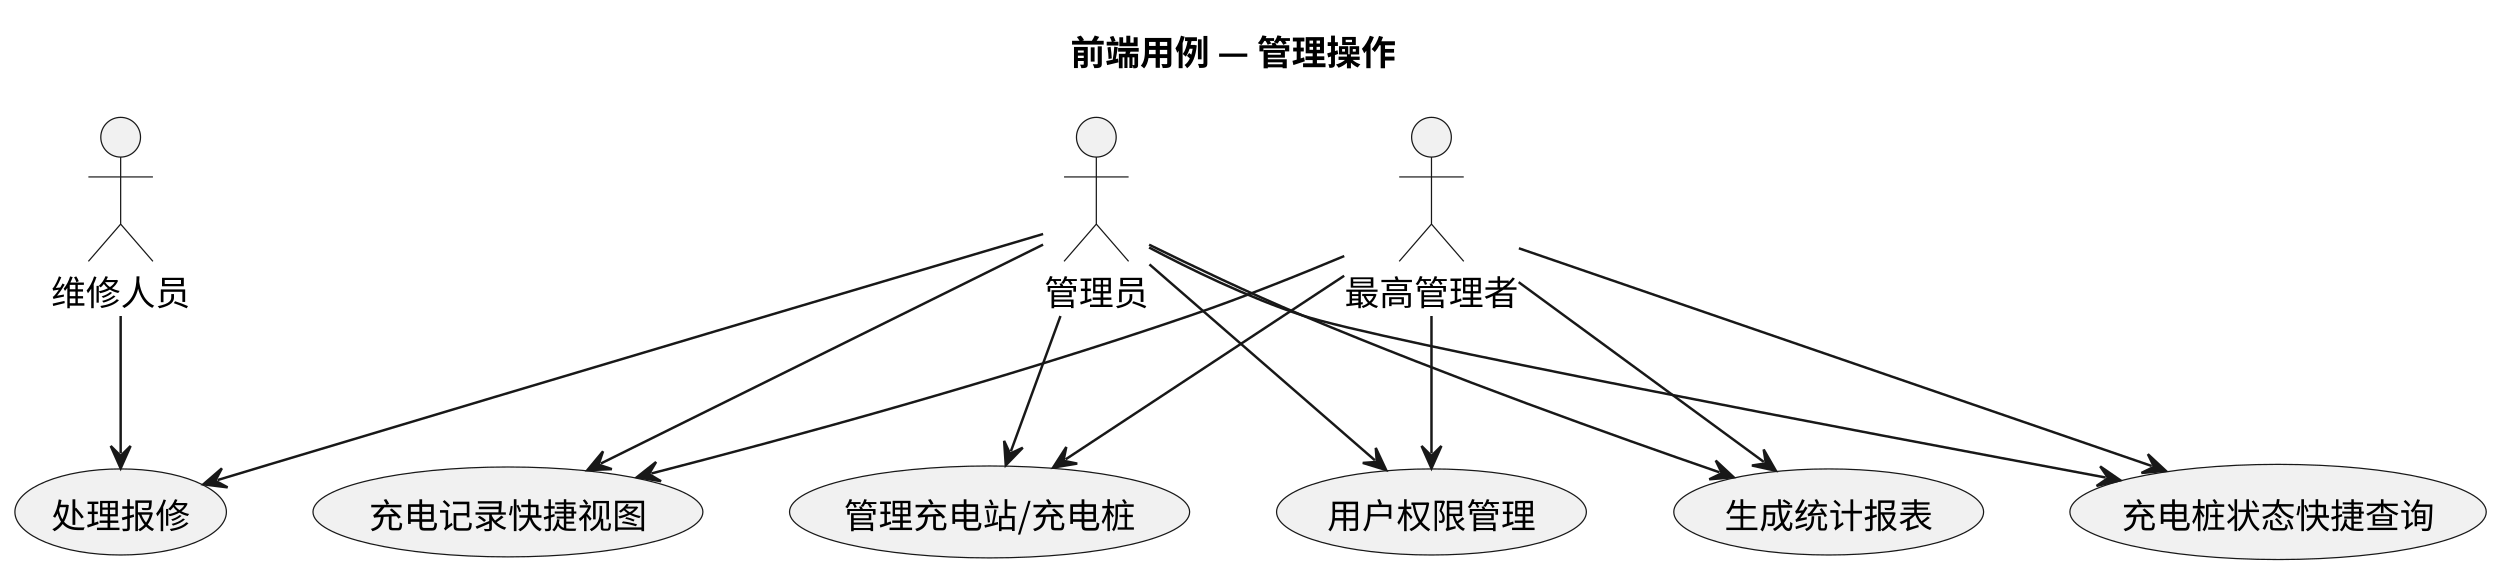
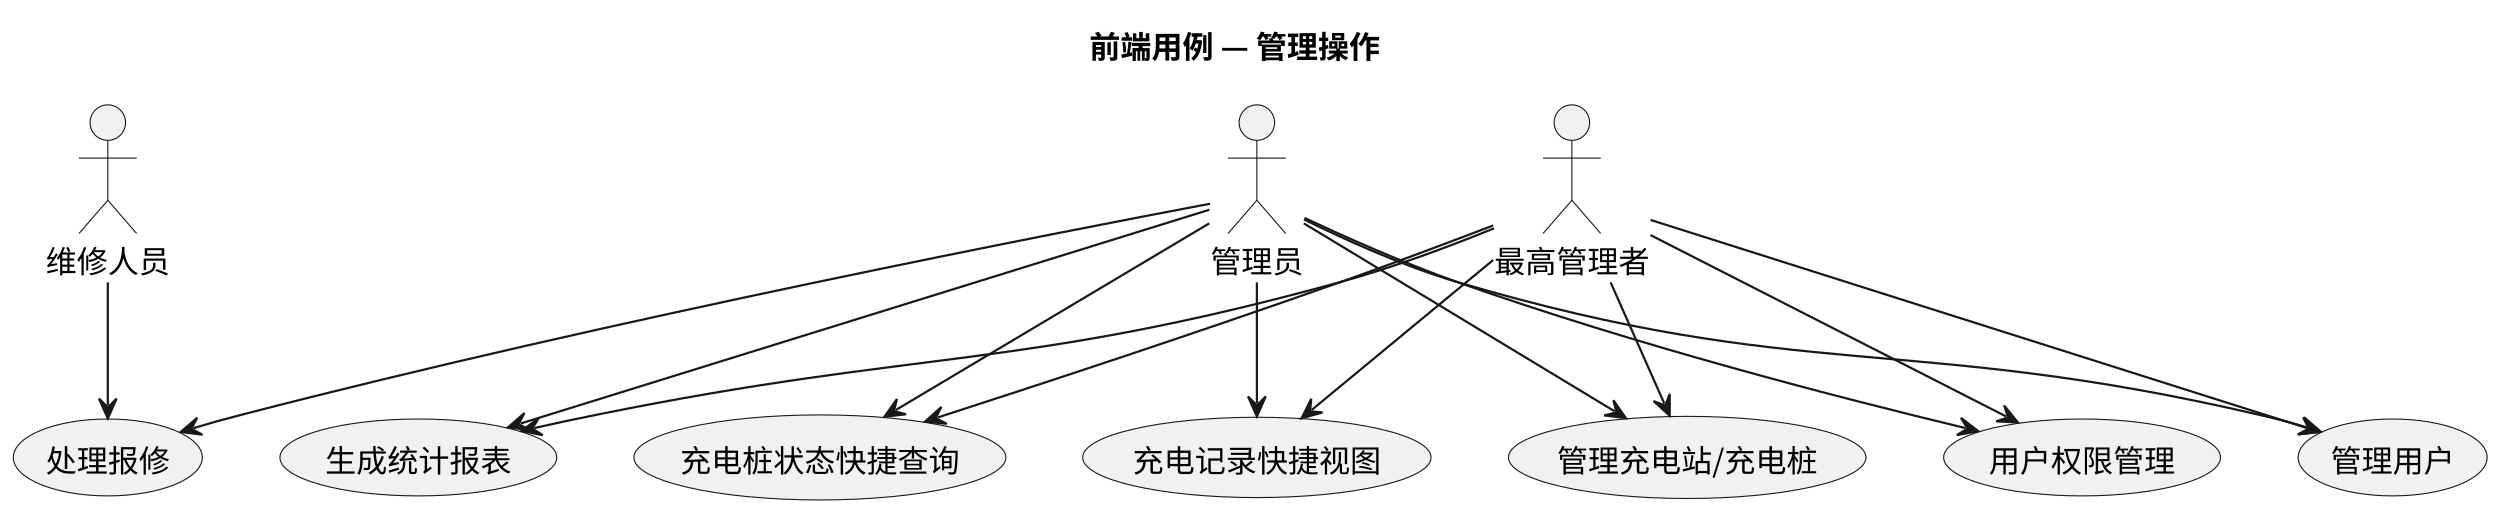
- <svg xmlns="http://www.w3.org/2000/svg" contentStyleType="text/css" data-diagram-type="DESCRIPTION" height="231px" preserveAspectRatio="none" style="width:1007px;height:231px;background:#FFFFFF;" version="1.1" viewBox="0 0 1007 231" width="1007px" zoomAndPan="magnify">
+ <svg xmlns="http://www.w3.org/2000/svg" contentStyleType="text/css" data-diagram-type="DESCRIPTION" height="231px" preserveAspectRatio="none" style="width:1127px;height:231px;background:#FFFFFF;" version="1.1" viewBox="0 0 1127 231" width="1127px" zoomAndPan="magnify">
  <defs />
  <g>
    <g class="title" data-source-line="3">
-       <text fill="#000000" font-family="Noto Sans CJK SC" font-size="14" font-weight="bold" lengthAdjust="spacing" textLength="131.067" x="431.195" y="26.24">前端用例 — 管理操作</text>
+       <text fill="#000000" font-family="Noto Sans CJK SC" font-size="14" font-weight="bold" lengthAdjust="spacing" textLength="131.067" x="491.064" y="26.24">前端用例 — 管理操作</text>
    </g>
    <g class="entity" data-entity="A" data-source-line="6" data-uid="ent0002" id="entity_A">
-       <ellipse cx="441.6" cy="55.272" fill="#F1F1F1" rx="8" ry="8" style="stroke:#181818;stroke-width:0.5;" />
-       <path d="M441.6,63.272 L441.6,90.272 M428.6,71.272 L454.6,71.272 M441.6,90.272 L428.6,105.272 M441.6,90.272 L454.6,105.272" fill="none" style="stroke:#181818;stroke-width:0.5;" />
-       <text fill="#000000" font-family="Noto Sans CJK SC" font-size="14" lengthAdjust="spacing" textLength="42" x="420.6" y="123.012">管理员</text>
+       <ellipse cx="566.6" cy="55.272" fill="#F1F1F1" rx="8" ry="8" style="stroke:#181818;stroke-width:0.5;" />
+       <path d="M566.6,63.272 L566.6,90.272 M553.6,71.272 L579.6,71.272 M566.6,90.272 L553.6,105.272 M566.6,90.272 L579.6,105.272" fill="none" style="stroke:#181818;stroke-width:0.5;" />
+       <text fill="#000000" font-family="Noto Sans CJK SC" font-size="14" lengthAdjust="spacing" textLength="42" x="545.6" y="123.012">管理员</text>
    </g>
    <g class="entity" data-entity="M" data-source-line="7" data-uid="ent0003" id="entity_M">
      <ellipse cx="48.6" cy="55.272" fill="#F1F1F1" rx="8" ry="8" style="stroke:#181818;stroke-width:0.5;" />
      <path d="M48.6,63.272 L48.6,90.272 M35.6,71.272 L61.6,71.272 M48.6,90.272 L35.6,105.272 M48.6,90.272 L61.6,105.272" fill="none" style="stroke:#181818;stroke-width:0.5;" />
      <text fill="#000000" font-family="Noto Sans CJK SC" font-size="14" lengthAdjust="spacing" textLength="56" x="20.6" y="123.012">维修人员</text>
    </g>
    <g class="entity" data-entity="SA" data-source-line="8" data-uid="ent0004" id="entity_SA">
-       <ellipse cx="576.6" cy="55.272" fill="#F1F1F1" rx="8" ry="8" style="stroke:#181818;stroke-width:0.5;" />
-       <path d="M576.6,63.272 L576.6,90.272 M563.6,71.272 L589.6,71.272 M576.6,90.272 L563.6,105.272 M576.6,90.272 L589.6,105.272" fill="none" style="stroke:#181818;stroke-width:0.5;" />
-       <text fill="#000000" font-family="Noto Sans CJK SC" font-size="14" lengthAdjust="spacing" textLength="70" x="541.6" y="123.012">最高管理者</text>
+       <ellipse cx="708.6" cy="55.272" fill="#F1F1F1" rx="8" ry="8" style="stroke:#181818;stroke-width:0.5;" />
+       <path d="M708.6,63.272 L708.6,90.272 M695.6,71.272 L721.6,71.272 M708.6,90.272 L695.6,105.272 M708.6,90.272 L721.6,105.272" fill="none" style="stroke:#181818;stroke-width:0.5;" />
+       <text fill="#000000" font-family="Noto Sans CJK SC" font-size="14" lengthAdjust="spacing" textLength="70" x="673.6" y="123.012">最高管理者</text>
    </g>
    <g class="entity" data-entity="HR" data-source-line="10" data-uid="ent0005" id="entity_HR">
      <ellipse cx="48.598" cy="206.216" fill="#F1F1F1" rx="42.598" ry="17.334" style="stroke:#181818;stroke-width:0.5;" />
      <text fill="#000000" font-family="Noto Sans CJK SC" font-size="14" lengthAdjust="spacing" textLength="56" x="20.598" y="212.852">处理报修</text>
    </g>
    <g class="entity" data-entity="MM" data-source-line="11" data-uid="ent0006" id="entity_MM">
-       <ellipse cx="398.604" cy="206.209" fill="#F1F1F1" rx="80.584" ry="18.517" style="stroke:#181818;stroke-width:0.5;" />
-       <text fill="#000000" font-family="Noto Sans CJK SC" font-size="14" lengthAdjust="spacing" textLength="117.487" x="339.86" y="212.845">管理充电站/充电桩</text>
+       <ellipse cx="760.604" cy="206.209" fill="#F1F1F1" rx="80.584" ry="18.517" style="stroke:#181818;stroke-width:0.5;" />
+       <text fill="#000000" font-family="Noto Sans CJK SC" font-size="14" lengthAdjust="spacing" textLength="117.487" x="701.86" y="212.845">管理充电站/充电桩</text>
    </g>
    <g class="entity" data-entity="PM" data-source-line="12" data-uid="ent0007" id="entity_PM">
-       <ellipse cx="576.597" cy="206.216" fill="#F1F1F1" rx="62.397" ry="17.334" style="stroke:#181818;stroke-width:0.5;" />
-       <text fill="#000000" font-family="Noto Sans CJK SC" font-size="14" lengthAdjust="spacing" textLength="84" x="534.597" y="212.852">用户权限管理</text>
+       <ellipse cx="938.597" cy="206.216" fill="#F1F1F1" rx="62.397" ry="17.334" style="stroke:#181818;stroke-width:0.5;" />
+       <text fill="#000000" font-family="Noto Sans CJK SC" font-size="14" lengthAdjust="spacing" textLength="84" x="896.597" y="212.852">用户权限管理</text>
    </g>
-     <g class="entity" data-entity="GS" data-source-line="13" data-uid="ent0008" id="entity_GS">
-       <ellipse cx="736.597" cy="206.216" fill="#F1F1F1" rx="62.397" ry="17.334" style="stroke:#181818;stroke-width:0.5;" />
-       <text fill="#000000" font-family="Noto Sans CJK SC" font-size="14" lengthAdjust="spacing" textLength="84" x="694.597" y="212.852">生成统计报表</text>
+     <g class="entity" data-entity="MU" data-source-line="13" data-uid="ent0008" id="entity_MU">
+       <ellipse cx="1078.598" cy="206.216" fill="#F1F1F1" rx="42.598" ry="17.334" style="stroke:#181818;stroke-width:0.5;" />
+       <text fill="#000000" font-family="Noto Sans CJK SC" font-size="14" lengthAdjust="spacing" textLength="56" x="1050.598" y="212.852">管理用户</text>
    </g>
-     <g class="entity" data-entity="QC" data-source-line="14" data-uid="ent0009" id="entity_QC">
-       <ellipse cx="917.604" cy="206.213" fill="#F1F1F1" rx="83.854" ry="19.171" style="stroke:#181818;stroke-width:0.5;" />
-       <text fill="#000000" font-family="Noto Sans CJK SC" font-size="14" lengthAdjust="spacing" textLength="125.999" x="854.605" y="212.849">充电桩状态快捷查询</text>
+     <g class="entity" data-entity="GS" data-source-line="14" data-uid="ent0009" id="entity_GS">
+       <ellipse cx="188.597" cy="206.216" fill="#F1F1F1" rx="62.397" ry="17.334" style="stroke:#181818;stroke-width:0.5;" />
+       <text fill="#000000" font-family="Noto Sans CJK SC" font-size="14" lengthAdjust="spacing" textLength="84" x="146.597" y="212.852">生成统计报表</text>
    </g>
-     <g class="entity" data-entity="QV" data-source-line="15" data-uid="ent0010" id="entity_QV">
-       <ellipse cx="204.598" cy="206.207" fill="#F1F1F1" rx="78.528" ry="18.105" style="stroke:#181818;stroke-width:0.5;" />
-       <text fill="#000000" font-family="Noto Sans CJK SC" font-size="14" lengthAdjust="spacing" textLength="111.999" x="148.598" y="212.843">充电记录快捷视图</text>
+     <g class="entity" data-entity="QC" data-source-line="15" data-uid="ent0010" id="entity_QC">
+       <ellipse cx="369.604" cy="206.213" fill="#F1F1F1" rx="83.854" ry="19.171" style="stroke:#181818;stroke-width:0.5;" />
+       <text fill="#000000" font-family="Noto Sans CJK SC" font-size="14" lengthAdjust="spacing" textLength="125.999" x="306.604" y="212.849">充电桩状态快捷查询</text>
    </g>
-     <g class="link" data-entity-1="A" data-entity-2="HR" data-source-line="17" data-uid="lnk11" id="link_A_HR">
-       <path d="M420.16,94.252 C367.24,109.912 226.16,151.742 108.6,187.042 C99.95,189.642 96.343,190.724 87.653,193.354" fill="none" id="A-to-HR" style="stroke:#181818;stroke-width:1;" />
-       <polygon fill="#181818" points="81.91,195.092,91.683,196.313,86.696,193.644,89.365,188.656,81.91,195.092" style="stroke:#181818;stroke-width:1;" />
+     <g class="entity" data-entity="QV" data-source-line="16" data-uid="ent0011" id="entity_QV">
+       <ellipse cx="566.598" cy="206.207" fill="#F1F1F1" rx="78.528" ry="18.105" style="stroke:#181818;stroke-width:0.5;" />
+       <text fill="#000000" font-family="Noto Sans CJK SC" font-size="14" lengthAdjust="spacing" textLength="111.999" x="510.598" y="212.843">充电记录快捷视图</text>
    </g>
-     <g class="link" data-entity-1="A" data-entity-2="MM" data-source-line="18" data-uid="lnk12" id="link_A_MM">
-       <path d="M427.16,127.292 C419.69,147.662 413.015,165.879 407.185,181.779" fill="none" id="A-to-MM" style="stroke:#181818;stroke-width:1;" />
-       <polygon fill="#181818" points="405.12,187.412,411.974,180.339,406.841,182.718,404.463,177.585,405.12,187.412" style="stroke:#181818;stroke-width:1;" />
+     <g class="link" data-entity-1="A" data-entity-2="HR" data-source-line="18" data-uid="lnk12" id="link_A_HR">
+       <path d="M545.46,91.852 C480.08,104.182 275.55,143.762 108.6,187.042 C99.75,189.332 95.994,190.348 87.214,192.998" fill="none" id="A-to-HR" style="stroke:#181818;stroke-width:1;" />
+       <polygon fill="#181818" points="81.47,194.732,91.242,195.961,86.257,193.287,88.93,188.302,81.47,194.732" style="stroke:#181818;stroke-width:1;" />
    </g>
-     <g class="link" data-entity-1="A" data-entity-2="PM" data-source-line="19" data-uid="lnk13" id="link_A_PM">
-       <path d="M462.99,106.492 C489.31,129.362 529.01,163.868 553.81,185.407" fill="none" id="A-to-PM" style="stroke:#181818;stroke-width:1;" />
-       <polygon fill="#181818" points="558.34,189.342,554.168,180.42,554.565,186.063,548.922,186.46,558.34,189.342" style="stroke:#181818;stroke-width:1;" />
+     <g class="link" data-entity-1="A" data-entity-2="MM" data-source-line="19" data-uid="lnk13" id="link_A_MM">
+       <path d="M587.73,100.682 C622.98,122.002 688.656,161.707 727.826,185.397" fill="none" id="A-to-MM" style="stroke:#181818;stroke-width:1;" />
+       <polygon fill="#181818" points="732.96,188.502,727.329,180.422,728.682,185.914,723.189,187.267,732.96,188.502" style="stroke:#181818;stroke-width:1;" />
    </g>
-     <g class="link" data-entity-1="A" data-entity-2="GS" data-source-line="20" data-uid="lnk14" id="link_A_GS">
-       <path d="M462.86,98.562 C479.5,106.742 503.29,118.112 524.6,127.042 C584.47,152.142 649.859,175.493 692.629,190.263" fill="none" id="A-to-GS" style="stroke:#181818;stroke-width:1;" />
-       <polygon fill="#181818" points="698.3,192.222,691.099,185.503,693.574,190.59,688.487,193.065,698.3,192.222" style="stroke:#181818;stroke-width:1;" />
+     <g class="link" data-entity-1="A" data-entity-2="PM" data-source-line="20" data-uid="lnk14" id="link_A_PM">
+       <path d="M588.08,98.262 C606.1,106.702 632.67,118.562 656.6,127.042 C737.89,155.822 829.536,179.399 885.986,192.97" fill="none" id="A-to-PM" style="stroke:#181818;stroke-width:1;" />
+       <polygon fill="#181818" points="891.82,194.372,884.004,188.379,886.958,193.203,882.134,196.157,891.82,194.372" style="stroke:#181818;stroke-width:1;" />
    </g>
-     <g class="link" data-entity-1="A" data-entity-2="QC" data-source-line="21" data-uid="lnk15" id="link_A_QC">
-       <path d="M462.85,99.702 C479.27,108.372 502.81,119.862 524.6,127.042 C555.48,137.222 745.052,173.143 848.172,192.353" fill="none" id="A-to-QC" style="stroke:#181818;stroke-width:1;" />
-       <polygon fill="#181818" points="854.07,193.452,845.955,187.871,849.155,192.536,844.49,195.736,854.07,193.452" style="stroke:#181818;stroke-width:1;" />
+     <g class="link" data-entity-1="A" data-entity-2="MU" data-source-line="21" data-uid="lnk15" id="link_A_MU">
+       <path d="M587.86,98.932 C605.76,107.772 632.25,119.852 656.6,127.042 C813,173.242 859.78,149.992 1018.6,187.042 C1027.61,189.142 1031.507,190.115 1040.367,192.795" fill="none" id="A-to-MU" style="stroke:#181818;stroke-width:1;" />
+       <polygon fill="#181818" points="1046.11,194.532,1038.654,188.097,1041.324,193.084,1036.337,195.755,1046.11,194.532" style="stroke:#181818;stroke-width:1;" />
    </g>
-     <g class="link" data-entity-1="A" data-entity-2="QV" data-source-line="22" data-uid="lnk16" id="link_A_QV">
-       <path d="M420.15,98.522 C378.33,119.222 291.087,162.4 241.987,186.71" fill="none" id="A-to-QV" style="stroke:#181818;stroke-width:1;" />
-       <polygon fill="#181818" points="236.61,189.372,246.45,188.963,241.091,187.153,242.901,181.794,236.61,189.372" style="stroke:#181818;stroke-width:1;" />
+     <g class="link" data-entity-1="A" data-entity-2="GS" data-source-line="22" data-uid="lnk16" id="link_A_GS">
+       <path d="M545.19,94.552 C484.2,113.472 314.54,166.123 234.74,190.893" fill="none" id="A-to-GS" style="stroke:#181818;stroke-width:1;" />
+       <polygon fill="#181818" points="229.01,192.672,238.791,193.824,233.785,191.19,236.42,186.184,229.01,192.672" style="stroke:#181818;stroke-width:1;" />
    </g>
-     <g class="link" data-entity-1="M" data-entity-2="HR" data-source-line="23" data-uid="lnk17" id="link_M_HR">
+     <g class="link" data-entity-1="A" data-entity-2="QC" data-source-line="23" data-uid="lnk17" id="link_A_QC">
+       <path d="M545.14,100.682 C509.64,121.822 443.795,161.032 403.825,184.832" fill="none" id="A-to-QC" style="stroke:#181818;stroke-width:1;" />
+       <polygon fill="#181818" points="398.67,187.902,408.449,186.734,402.966,185.344,404.356,179.861,398.67,187.902" style="stroke:#181818;stroke-width:1;" />
+     </g>
+     <g class="link" data-entity-1="A" data-entity-2="QV" data-source-line="24" data-uid="lnk18" id="link_A_QV">
+       <path d="M566.6,127.292 C566.6,147.792 566.6,165.822 566.6,181.722" fill="none" id="A-to-QV" style="stroke:#181818;stroke-width:1;" />
+       <polygon fill="#181818" points="566.6,187.722,570.6,178.722,566.6,182.722,562.6,178.722,566.6,187.722" style="stroke:#181818;stroke-width:1;" />
+     </g>
+     <g class="link" data-entity-1="M" data-entity-2="HR" data-source-line="25" data-uid="lnk19" id="link_M_HR">
      <path d="M48.6,127.292 C48.6,148.192 48.6,166.762 48.6,182.642" fill="none" id="M-to-HR" style="stroke:#181818;stroke-width:1;" />
      <polygon fill="#181818" points="48.6,188.642,52.6,179.642,48.6,183.642,44.6,179.642,48.6,188.642" style="stroke:#181818;stroke-width:1;" />
    </g>
-     <g class="link" data-entity-1="SA" data-entity-2="MM" data-source-line="24" data-uid="lnk18" id="link_SA_MM">
-       <path d="M541.43,111.082 C506.88,133.852 460.01,164.741 429.2,185.041" fill="none" id="SA-to-MM" style="stroke:#181818;stroke-width:1;" />
-       <polygon fill="#181818" points="424.19,188.342,433.906,186.73,428.365,185.591,429.505,180.05,424.19,188.342" style="stroke:#181818;stroke-width:1;" />
+     <g class="link" data-entity-1="SA" data-entity-2="MM" data-source-line="26" data-uid="lnk20" id="link_SA_MM">
+       <path d="M726.06,127.292 C735.09,147.662 743.228,166.027 750.278,181.927" fill="none" id="SA-to-MM" style="stroke:#181818;stroke-width:1;" />
+       <polygon fill="#181818" points="752.71,187.412,752.719,177.563,750.683,182.841,745.405,180.806,752.71,187.412" style="stroke:#181818;stroke-width:1;" />
    </g>
-     <g class="link" data-entity-1="SA" data-entity-2="PM" data-source-line="25" data-uid="lnk19" id="link_SA_PM">
-       <path d="M576.6,127.292 C576.6,148.192 576.6,166.762 576.6,182.642" fill="none" id="SA-to-PM" style="stroke:#181818;stroke-width:1;" />
-       <polygon fill="#181818" points="576.6,188.642,580.6,179.642,576.6,183.642,572.6,179.642,576.6,188.642" style="stroke:#181818;stroke-width:1;" />
+     <g class="link" data-entity-1="SA" data-entity-2="PM" data-source-line="27" data-uid="lnk21" id="link_SA_PM">
+       <path d="M744.03,105.972 C789.52,129.182 862.245,166.266 904.335,187.736" fill="none" id="SA-to-PM" style="stroke:#181818;stroke-width:1;" />
+       <polygon fill="#181818" points="909.68,190.462,903.48,182.809,905.226,188.19,899.845,189.936,909.68,190.462" style="stroke:#181818;stroke-width:1;" />
    </g>
-     <g class="link" data-entity-1="SA" data-entity-2="GS" data-source-line="26" data-uid="lnk20" id="link_SA_GS">
-       <path d="M611.71,113.652 C643.35,136.852 684.012,166.653 710.462,186.053" fill="none" id="SA-to-GS" style="stroke:#181818;stroke-width:1;" />
-       <polygon fill="#181818" points="715.3,189.602,710.409,181.054,711.268,186.645,705.677,187.505,715.3,189.602" style="stroke:#181818;stroke-width:1;" />
+     <g class="link" data-entity-1="SA" data-entity-2="MU" data-source-line="28" data-uid="lnk22" id="link_SA_MU">
+       <path d="M744.07,99.152 C815.61,121.832 970.521,170.949 1039.911,192.949" fill="none" id="SA-to-MU" style="stroke:#181818;stroke-width:1;" />
+       <polygon fill="#181818" points="1045.63,194.762,1038.26,188.229,1040.864,193.251,1035.842,195.855,1045.63,194.762" style="stroke:#181818;stroke-width:1;" />
    </g>
-     <g class="link" data-entity-1="SA" data-entity-2="QC" data-source-line="27" data-uid="lnk21" id="link_SA_QC">
-       <path d="M611.81,100.012 C674.09,121.442 797.916,164.04 866.706,187.7" fill="none" id="SA-to-QC" style="stroke:#181818;stroke-width:1;" />
-       <polygon fill="#181818" points="872.38,189.652,865.17,182.942,867.652,188.026,862.568,190.507,872.38,189.652" style="stroke:#181818;stroke-width:1;" />
+     <g class="link" data-entity-1="SA" data-entity-2="GS" data-source-line="29" data-uid="lnk23" id="link_SA_GS">
+       <path d="M673.51,102.942 C653.6,111.012 628.04,120.592 604.6,127.042 C458.33,167.252 417.27,156.902 268.6,187.042 C257.71,189.252 251.883,190.47 240.903,192.95" fill="none" id="SA-to-GS" style="stroke:#181818;stroke-width:1;" />
+       <polygon fill="#181818" points="235.05,194.272,244.71,196.191,239.927,193.17,242.948,188.387,235.05,194.272" style="stroke:#181818;stroke-width:1;" />
    </g>
-     <g class="link" data-entity-1="SA" data-entity-2="QV" data-source-line="28" data-uid="lnk22" id="link_SA_QV">
-       <path d="M541.46,103.132 C523.19,110.782 500.38,119.912 479.6,127.042 C402.95,153.312 318.04,176.364 262.36,190.714" fill="none" id="SA-to-QV" style="stroke:#181818;stroke-width:1;" />
-       <polygon fill="#181818" points="256.55,192.212,266.264,193.839,261.392,190.964,264.267,186.092,256.55,192.212" style="stroke:#181818;stroke-width:1;" />
+     <g class="link" data-entity-1="SA" data-entity-2="QC" data-source-line="30" data-uid="lnk24" id="link_SA_QC">
+       <path d="M673.1,101.652 C653.06,109.312 627.51,118.922 604.6,127.042 C539.96,149.942 470.35,172.808 422.75,188.178" fill="none" id="SA-to-QC" style="stroke:#181818;stroke-width:1;" />
+       <polygon fill="#181818" points="417.04,190.022,426.834,191.063,421.798,188.486,424.375,183.45,417.04,190.022" style="stroke:#181818;stroke-width:1;" />
+     </g>
+     <g class="link" data-entity-1="SA" data-entity-2="QV" data-source-line="31" data-uid="lnk25" id="link_SA_QV">
+       <path d="M673.13,117.202 C645.86,139.732 613.786,166.231 591.356,184.761" fill="none" id="SA-to-QV" style="stroke:#181818;stroke-width:1;" />
+       <polygon fill="#181818" points="586.73,188.582,596.216,185.934,590.585,185.397,591.121,179.766,586.73,188.582" style="stroke:#181818;stroke-width:1;" />
    </g>
  </g>
</svg>
